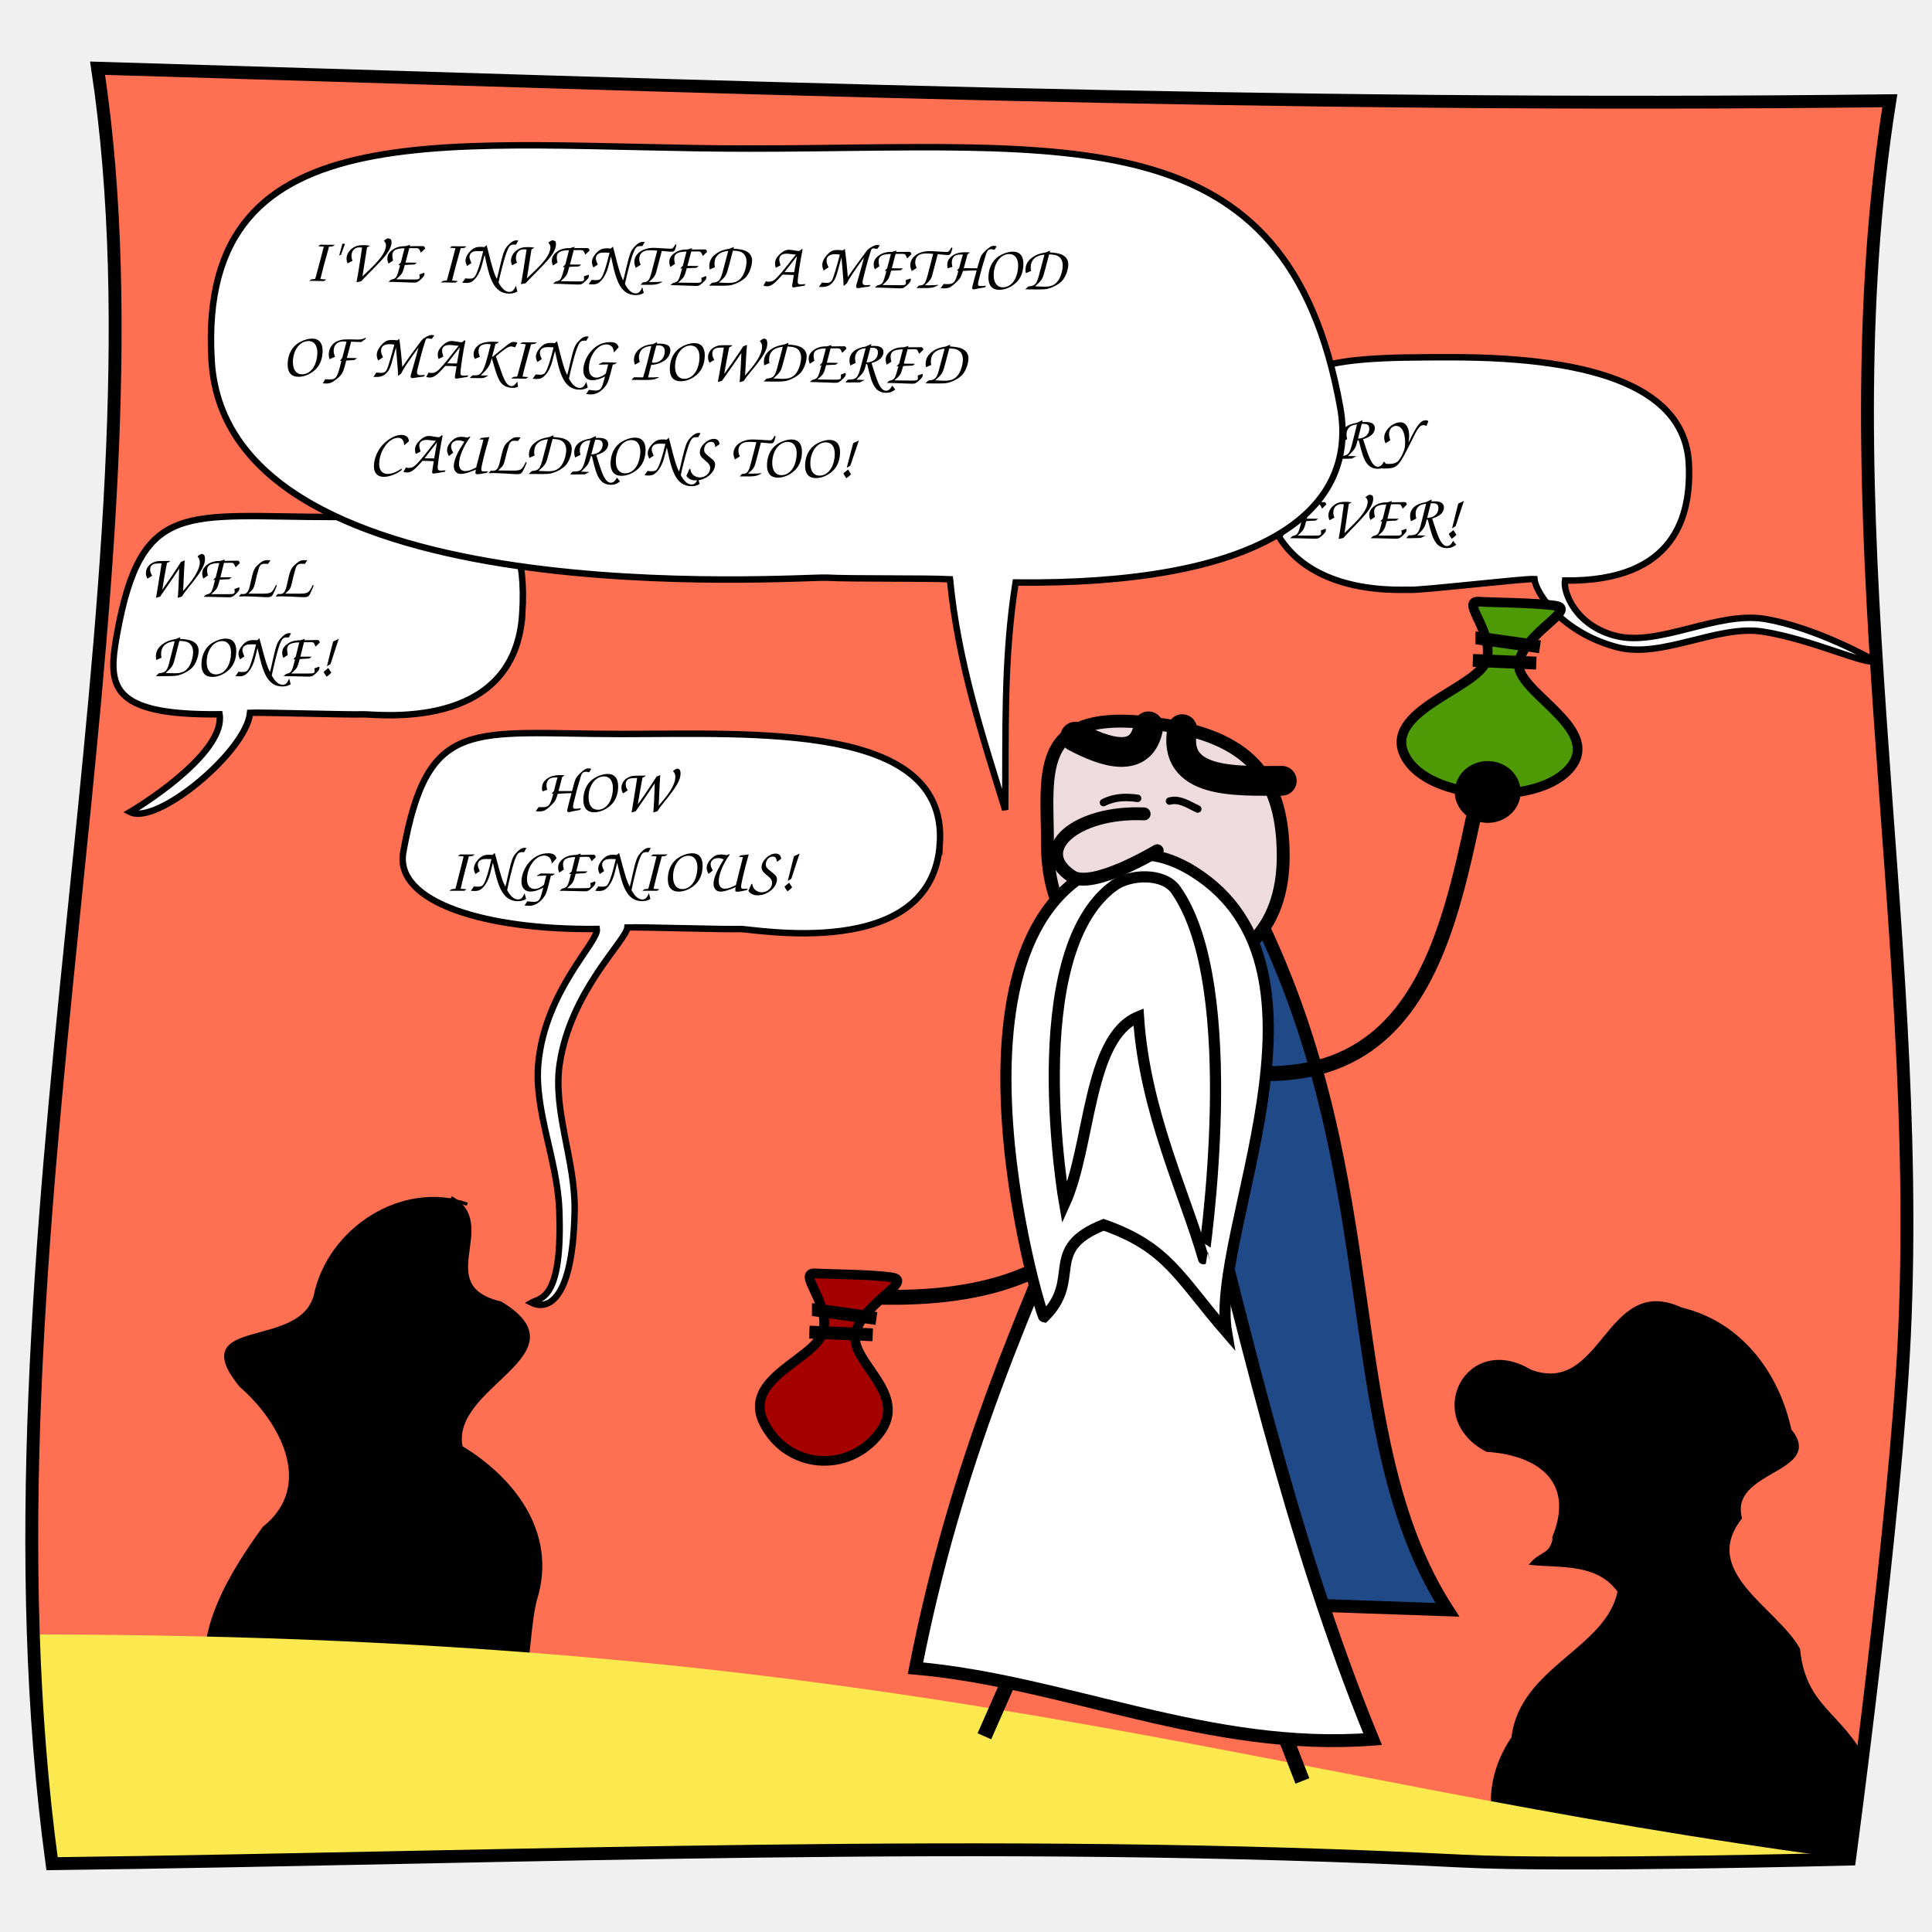
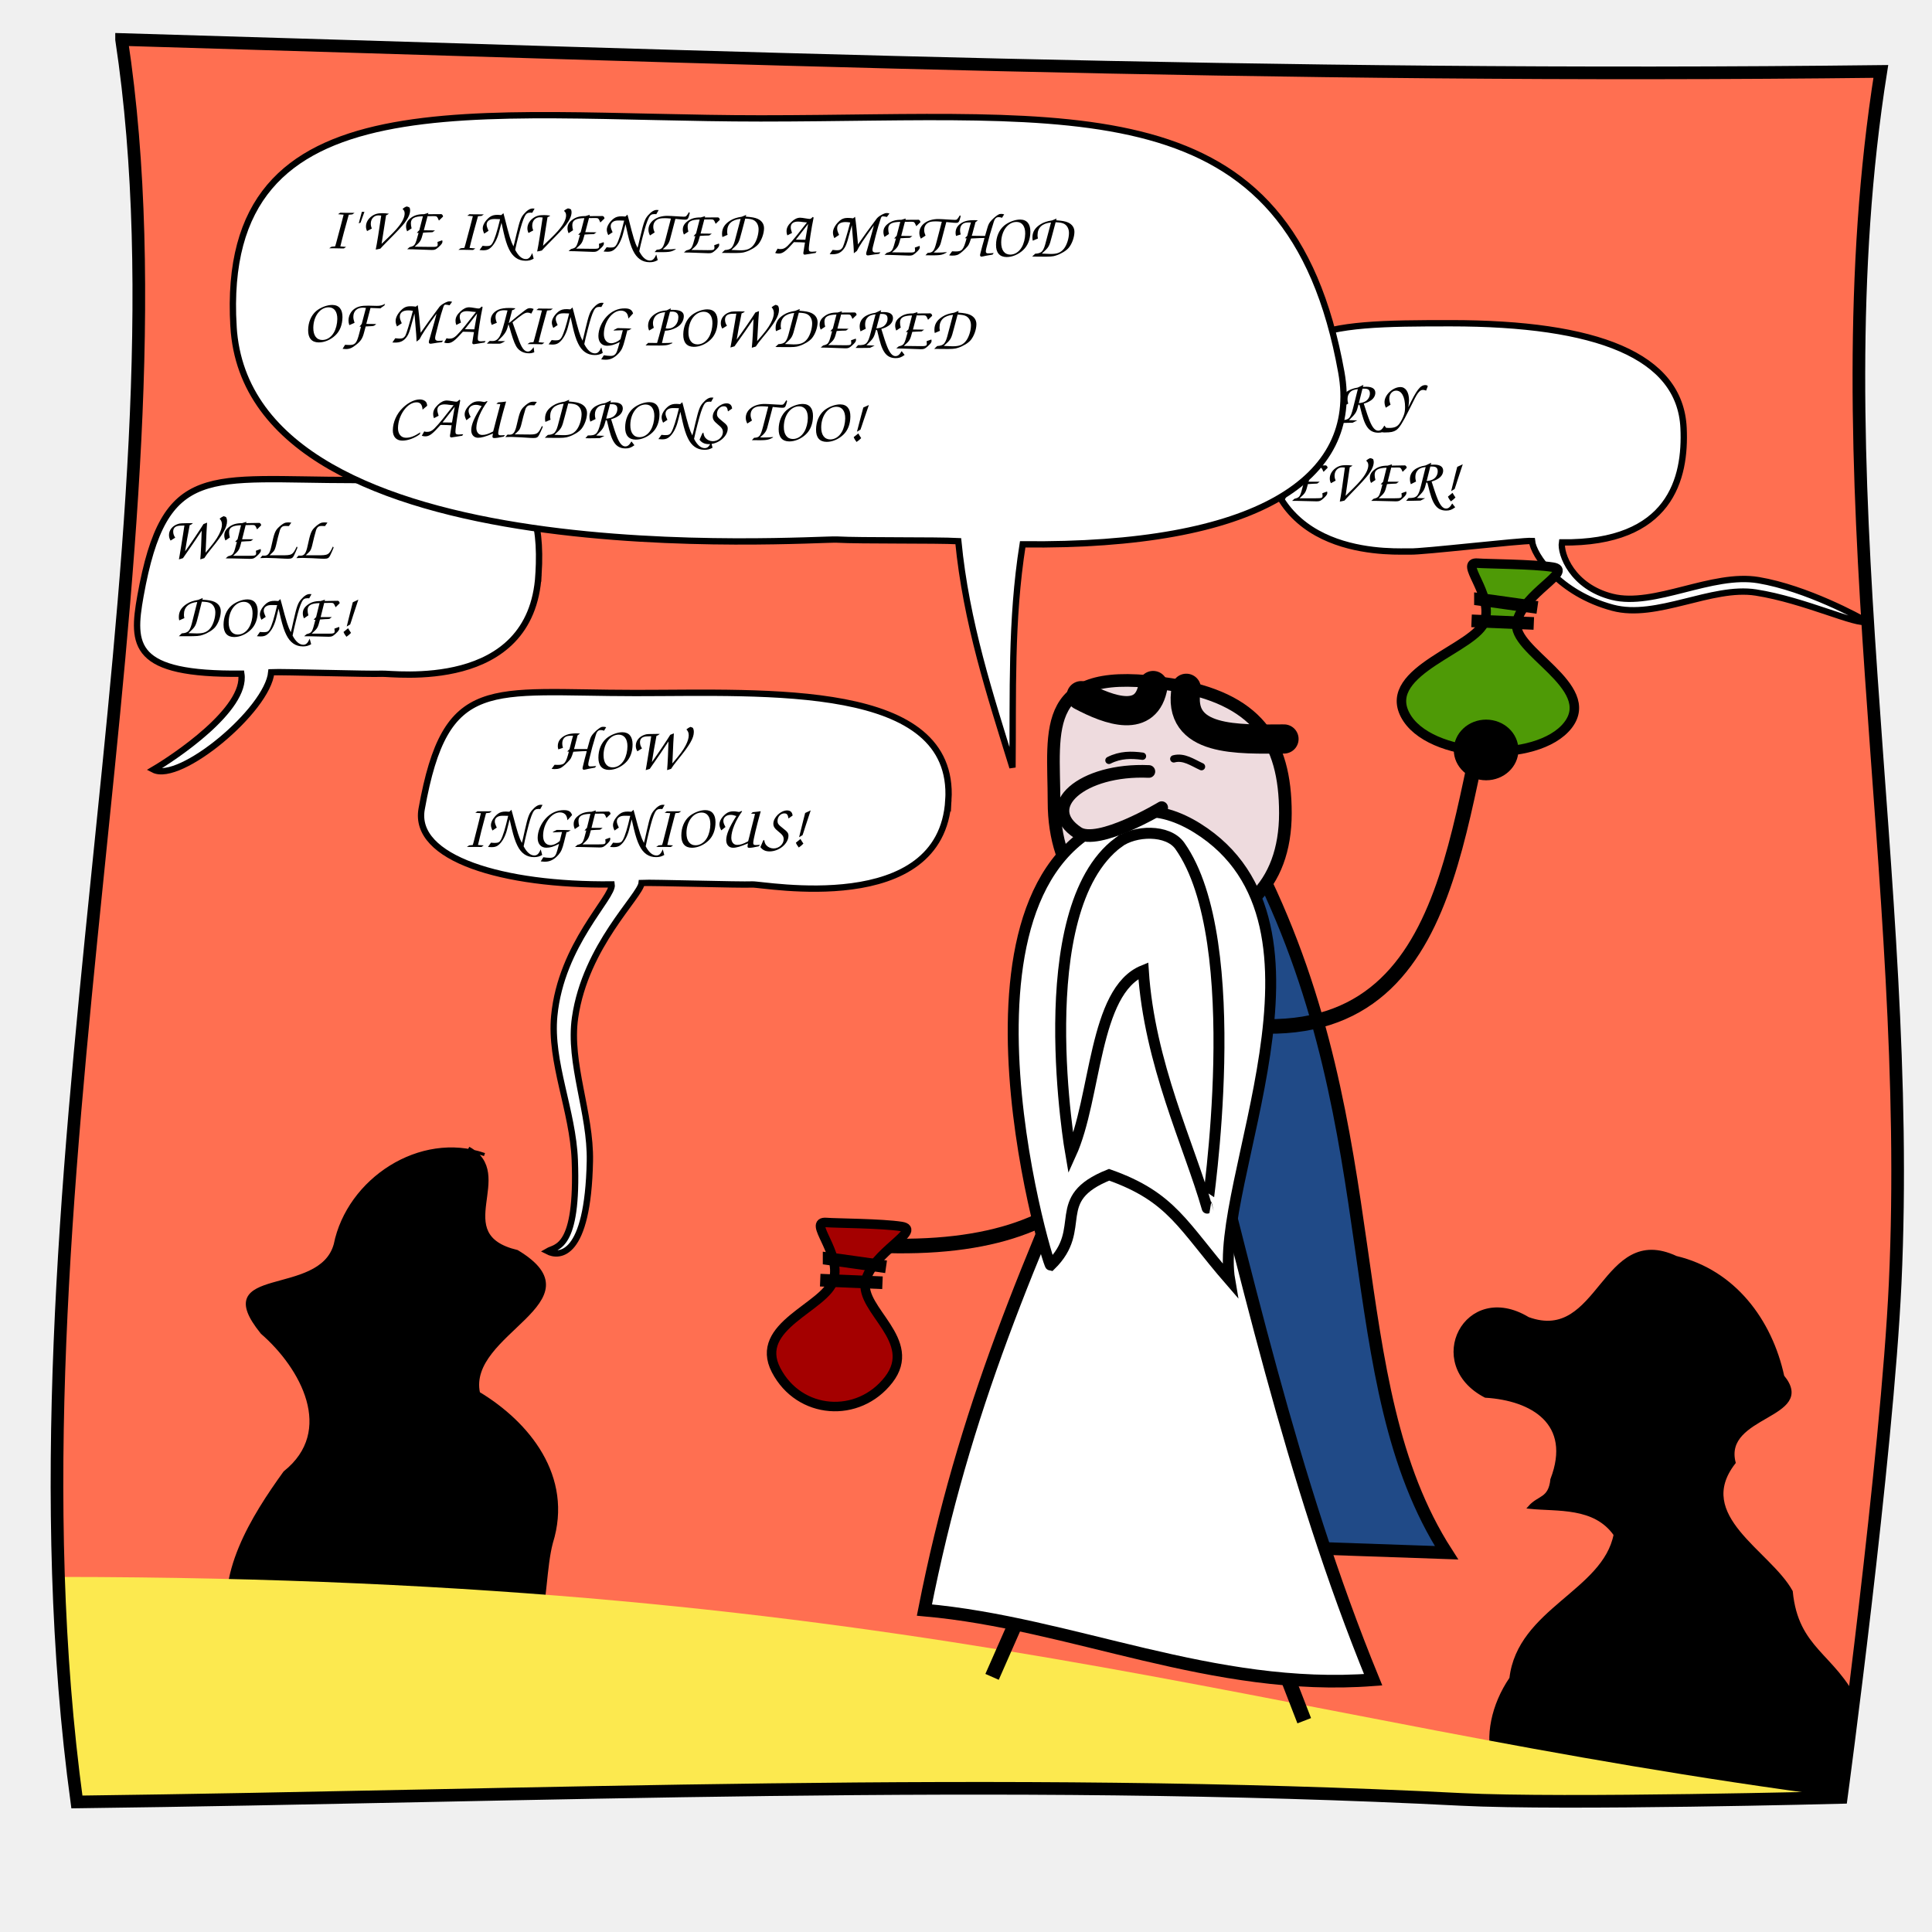
- <svg xmlns="http://www.w3.org/2000/svg" width="600" height="600" id="svg2" version="1.1">
+ <svg xmlns="http://www.w3.org/2000/svg" width="300" height="300" id="svg2" version="1.1">
  <defs id="defs4" />
-   <g id="layer1" transform="translate(0,-452.3622)">
-     <path id="path4057" d="m 30.305,473.545 c 193.893,5.667 362.588,12.38 556.594,10.102 -20.113,126.97 10.498,255.016 4.533,383.453 -2.559,55.093 -17.05,162.619 -17.05,162.619 0,0 -87.667,2.287 -120.259,0.625 -145.813,-7.436 -291.978,-1.037 -437.961,0.806 C -9.737,840.517 54.211,631.447 30.305,473.545 z" style="fill:#ff6f51;stroke:none;stroke-width:4;stroke-linecap:butt;stroke-linejoin:miter;stroke-opacity:1;stroke-miterlimit:4;stroke-dasharray:none;fill-opacity:1" />
-     <path style="fill:#000000;stroke:#000000;stroke-width:1px;stroke-linecap:butt;stroke-linejoin:miter;stroke-opacity:1" d="m 145.128,826.333 c -20.355,-7.037 -43.074,7.964 -47.207,28.458 -4.774,17.434 -40.32,6.706 -23.168,27.878 12.641,10.974 23.659,31.103 7.19,44.249 -10.023,13.917 -21.998,32.81 -16.7,50.421 20.77,16.713 51.689,10.635 76.932,12.866 24.753,4.206 20.058,-25.855 24.093,-41.088 6.542,-20.922 -7.434,-37.892 -23.053,-47.28 -4.151,-19.266 38.576,-28.99 12.206,-44.827 -22.005,-5.24 -0.223,-24.373 -15.344,-32.698" id="path4059" />
-     <path style="fill:#000000;stroke:#000000;stroke-width:1px;stroke-linecap:butt;stroke-linejoin:miter;stroke-opacity:1" d="m 482.853,929.124 c 6.813,-17.812 -6.286,-25.461 -21.045,-26.368 -19.59,-10.158 -6.177,-36.424 13.484,-24.537 22.862,8.342 23.566,-30.16 46.816,-19.313 18.292,4.355 29.92,19.901 33.748,37.606 10.662,12.924 -19.304,11.923 -15.391,27.274 -13.2,16.981 11.152,28.249 18.074,40.798 1.798,18.407 13.414,19.819 20.906,35.413 l -5.75,29.649 c -27.8,0.793 -87.56,2.121 -87.56,2.121 -24.167,0.337 -27.883,-22.661 -16.249,-39.71 2.489,-21.657 29.474,-27.405 32.976,-45.498 -6.498,-9.266 -18.306,-7.74 -27.101,-8.656 2.987,-3.424 6.405,-2.376 7.094,-8.78 z" id="path4061" />
-     <path id="path4055" d="m 574.382,1029.718 c 0,0 -87.667,2.287 -120.259,0.625 -145.813,-7.436 -291.978,-1.037 -437.961,0.806 -3.192,-23.494 -5.332,-47.386 -5.814,-71.19 272.372,0.141 379.321,45.603 564.034,69.76 z" style="fill:#fce94f;stroke:none;stroke-width:4;stroke-linecap:butt;stroke-linejoin:miter;stroke-miterlimit:4;stroke-opacity:1;stroke-dasharray:none" />
-     <path style="fill:#204a87;stroke:#000000;stroke-width:4;stroke-linecap:butt;stroke-linejoin:miter;stroke-miterlimit:4;stroke-opacity:1;stroke-dasharray:none" d="m 390.201,735.878 c 41.716,84.271 24.485,162.329 59.286,216.429 l -123.571,-4.286" id="path3843" />
-     <path style="color:#000000;fill:#eedbde;fill-opacity:1;fill-rule:nonzero;stroke:#000000;stroke-width:4;stroke-linecap:round;stroke-linejoin:round;stroke-miterlimit:4;stroke-opacity:1;stroke-dasharray:none;stroke-dashoffset:0;marker:none;visibility:visible;display:inline;overflow:visible;enable-background:accumulate" d="m 398.511,718.324 c 0,23.083 -13.785,36.08 -36.957,36.08 -23.172,0 -36.243,-16.569 -36.243,-39.652 0,-23.083 -4.987,-43.889 36.957,-37.152 27.088,4.351 36.243,17.641 36.243,40.723 z" id="path2987" />
-     <path id="path3763" style="fill:none;stroke:#000000;stroke-width:4.618;stroke-linecap:butt;stroke-linejoin:miter;stroke-miterlimit:4;stroke-opacity:1;stroke-dasharray:none" d="m 364.029,781.246 c 86.715,24.223 86.514,-53.864 99.791,-102.266 m -106.389,94.843 c -1.767,48.457 -17.654,86.828 -95.668,80.823 m 99.791,-105.564 -6.185,129.688 -49.659,112.806 m 98.762,13.874 -49.103,-126.679" />
-     <path style="fill:#ffffff;stroke:#000000;stroke-width:4;stroke-linecap:butt;stroke-linejoin:miter;stroke-miterlimit:4;stroke-opacity:1;stroke-dasharray:none" d="m 345.558,796.056 c -28.696,65.129 -48.688,110.593 -61.255,174.379 46.747,4.124 91.219,25.932 141.97,22.05 C 400.148,928.725 385.691,861.63 368.416,795.342" id="path3841" />
-     <g id="g3765" transform="matrix(1.513784,0,0,1.513784,-136.9726,-315.9703)">
+   <g id="layer1" transform="translate(0,-752.3622)">
+     <path id="path4057" d="m 18.879,758.497 c 95.162,2.782 177.957,6.076 273.174,4.958 -9.872,62.317 5.153,125.161 2.225,188.198 -1.256,27.039 -8.368,79.813 -8.368,79.813 0,0 -43.027,1.122 -59.022,0.307 -71.564,-3.649 -143.302,-0.509 -214.95,0.396 -12.711,-93.562 18.674,-196.173 6.941,-273.67 z" style="fill:#ff6f51;fill-opacity:1;stroke:none" />
+     <path style="fill:#000000;stroke:#000000;stroke-width:0.491px;stroke-linecap:butt;stroke-linejoin:miter;stroke-opacity:1" d="m 75.234,931.644 c -9.99,-3.454 -21.14,3.909 -23.169,13.967 -2.343,8.556 -19.789,3.291 -11.371,13.683 6.204,5.386 11.612,15.265 3.529,21.717 -4.919,6.83 -10.797,16.103 -8.196,24.746 10.194,8.203 25.369,5.22 37.758,6.315 12.149,2.064 9.845,-12.69 11.825,-20.166 3.211,-10.269 -3.648,-18.597 -11.314,-23.205 -2.037,-9.456 18.933,-14.228 5.991,-22.001 -10.8,-2.572 -0.11,-11.962 -7.531,-16.048" id="path4059" />
+     <path style="fill:#000000;stroke:#000000;stroke-width:0.491px;stroke-linecap:butt;stroke-linejoin:miter;stroke-opacity:1" d="m 240.989,982.094 c 3.344,-8.742 -3.085,-12.496 -10.329,-12.941 -9.615,-4.986 -3.032,-17.877 6.618,-12.043 11.22,4.094 11.566,-14.802 22.977,-9.479 8.978,2.137 14.685,9.767 16.563,18.457 5.233,6.343 -9.474,5.852 -7.554,13.386 -6.479,8.334 5.473,13.865 8.87,20.024 0.882,9.034 6.583,9.727 10.261,17.381 l -2.822,14.552 c -13.644,0.389 -42.974,1.041 -42.974,1.041 -11.861,0.166 -13.685,-11.122 -7.975,-19.489 1.222,-10.629 14.466,-13.451 16.185,-22.33 -3.189,-4.548 -8.985,-3.799 -13.301,-4.248 1.466,-1.681 3.144,-1.166 3.482,-4.309 z" id="path4061" />
+     <path id="path4055" d="m 285.911,1031.465 c 0,0 -43.027,1.122 -59.022,0.307 -71.564,-3.649 -143.302,-0.509 -214.95,0.396 -1.567,-11.53 -2.617,-23.257 -2.854,-34.94 133.679,0.069 186.17,22.382 276.826,34.238 z" style="fill:#fce94f;stroke:none" />
+     <path style="fill:#204a87;stroke:#000000;stroke-width:1.963;stroke-linecap:butt;stroke-linejoin:miter;stroke-miterlimit:4;stroke-opacity:1;stroke-dasharray:none" d="m 195.516,887.249 c 20.474,41.36 12.017,79.67 29.097,106.222 l -60.648,-2.103" id="path3843" />
+     <path style="color:#000000;fill:#eedbde;fill-opacity:1;fill-rule:nonzero;stroke:#000000;stroke-width:1.963;stroke-linecap:round;stroke-linejoin:round;stroke-miterlimit:4;stroke-opacity:1;stroke-dasharray:none;stroke-dashoffset:0;marker:none;visibility:visible;display:inline;overflow:visible;enable-background:accumulate" d="m 199.594,878.634 c 0,11.329 -6.765,17.708 -18.138,17.708 -11.373,0 -17.788,-8.132 -17.788,-19.461 0,-11.329 -2.448,-21.54 18.138,-18.234 13.294,2.135 17.788,8.658 17.788,19.987 z" id="path2987" />
+     <path id="path3763" style="fill:none;stroke:#000000;stroke-width:2.267;stroke-linecap:butt;stroke-linejoin:miter;stroke-miterlimit:4;stroke-opacity:1;stroke-dasharray:none" d="m 182.67,909.516 c 42.559,11.888 42.461,-26.436 48.977,-50.192 m -52.215,46.549 c -0.867,23.783 -8.664,42.615 -46.953,39.668 m 48.977,-51.811 -3.036,63.65 -24.372,55.365 m 48.472,6.809 -24.099,-62.174" />
+     <path style="fill:#ffffff;stroke:#000000;stroke-width:1.963;stroke-linecap:butt;stroke-linejoin:miter;stroke-miterlimit:4;stroke-opacity:1;stroke-dasharray:none" d="m 173.605,916.785 c -14.084,31.965 -23.896,54.279 -30.064,85.584 22.943,2.024 44.77,12.728 69.678,10.822 -12.822,-31.293 -19.917,-64.223 -28.396,-96.757" id="path3841" />
+     <g id="g3765" transform="matrix(0.74296,0,0,0.74296,-63.21956,371.0058)">
      <path id="path2991" d="m 322.857,683.163 c -44.128,8.899 -18.896,94.481 -18.192,94.575 7.958,-7.752 -0.441,-13.858 12.231,-18.916 13.204,4.663 15.359,10.664 25.212,22.028 -3.512,-20.322 25.329,-74.399 -6.752,-94.472 -3.647,-2.282 -8.283,-4.065 -12.5,-3.214 z" style="fill:#ffffff;stroke:#000000;stroke-width:2.288;stroke-linecap:butt;stroke-linejoin:miter;stroke-miterlimit:4;stroke-opacity:1;stroke-dasharray:none" />
      <path id="path2989" d="m 318.824,689.368 c -18.879,14.148 -9.937,65.154 -9.937,65.154 5.394,-11.849 4.707,-34.118 15.16,-38.379 1.27,19.442 9.547,36.393 13.349,49.654 -0.07,0.04 8.419,-55.744 -5.714,-75.714 -2.48,-3.504 -9.422,-3.288 -12.857,-0.714 z" style="fill:#ffffff;stroke:#000000;stroke-width:2.288;stroke-linecap:butt;stroke-linejoin:miter;stroke-miterlimit:4;stroke-opacity:1;stroke-dasharray:none" />
    </g>
-     <path style="fill:none;stroke:#000000;stroke-width:2.309;stroke-linecap:round;stroke-linejoin:miter;stroke-miterlimit:4;stroke-opacity:1;stroke-dasharray:none" d="m 342.687,701.611 c 3.634,-1.838 7.137,-1.782 10.612,-1.316" id="path3769" />
-     <path style="fill:none;stroke:#000000;stroke-width:2.309;stroke-linecap:round;stroke-linejoin:miter;stroke-miterlimit:4;stroke-opacity:1;stroke-dasharray:none" d="m 363.202,701.141 c 3.171,-0.858 5.92,1.163 8.774,2.467" id="path3771" />
-     <path style="fill:none;stroke:#000000;stroke-width:9.237;stroke-linecap:round;stroke-linejoin:miter;stroke-miterlimit:4;stroke-opacity:1;stroke-dasharray:none" d="m 367.164,678.807 c -3.22,17.178 16.678,16.088 30.908,16.037" id="path3773" />
-     <path style="fill:none;stroke:#000000;stroke-width:9.237;stroke-linecap:round;stroke-linejoin:miter;stroke-miterlimit:4;stroke-opacity:1;stroke-dasharray:none" d="m 356.667,677.932 c -1.99,12.163 -13.732,7.984 -22.744,3.207" id="path3775" />
-     <g transform="translate(481.8608,-532.4642)" id="g4150">
+     <path style="fill:none;stroke:#000000;stroke-width:1.133;stroke-linecap:round;stroke-linejoin:miter;stroke-miterlimit:4;stroke-opacity:1;stroke-dasharray:none" d="m 172.196,870.431 c 1.783,-0.902 3.503,-0.874 5.208,-0.646" id="path3769" />
+     <path style="fill:none;stroke:#000000;stroke-width:1.133;stroke-linecap:round;stroke-linejoin:miter;stroke-miterlimit:4;stroke-opacity:1;stroke-dasharray:none" d="m 182.264,870.2 c 1.556,-0.421 2.905,0.571 4.306,1.211" id="path3771" />
+     <path style="fill:none;stroke:#000000;stroke-width:4.533;stroke-linecap:round;stroke-linejoin:miter;stroke-miterlimit:4;stroke-opacity:1;stroke-dasharray:none" d="m 184.209,859.239 c -1.58,8.431 8.186,7.896 15.169,7.871" id="path3773" />
+     <path style="fill:none;stroke:#000000;stroke-width:4.533;stroke-linecap:round;stroke-linejoin:miter;stroke-miterlimit:4;stroke-opacity:1;stroke-dasharray:none" d="m 179.057,858.81 c -0.977,5.969 -6.74,3.918 -11.162,1.574" id="path3775" />
+     <g transform="matrix(0.4907966,0,0,0.4907966,240.5018,264.7513)" id="g4150">
      <path id="path4152" d="m -89.876,1133.771 c 2.222,37.385 42.478,34.029 45.992,34.224 3.514,0.195 35.272,-3.516 38.555,-3.339 0.429,4.405 8.507,16.549 25.526,21.129 13.943,3.752 31.304,-7.006 45.315,-4.815 15.475,2.42 32.236,10.571 34.997,9.147 -2.186,-1.285 -18.909,-10.468 -34.164,-13.055 -14.733,-2.498 -32.987,8.602 -46.275,5.274 -12.689,-3.178 -16.486,-13.613 -15.917,-17.212 34.402,0.38 39.217,-20.29 38.474,-36.207 -1.07,-22.903 -27.419,-33.144 -73.697,-33.144 -41.808,0 -61.029,0.613 -58.807,37.998 z" style="fill:#ffffff;stroke:#000000;stroke-width:2;stroke-linecap:butt;stroke-linejoin:miter;stroke-miterlimit:4;stroke-opacity:1;stroke-dasharray:none" />
      <text xml:space="preserve" style="font-size:19.713px;font-style:normal;font-variant:normal;font-weight:normal;font-stretch:normal;text-align:center;line-height:125%;letter-spacing:0px;word-spacing:0px;text-anchor:middle;fill:#000000;fill-opacity:1;stroke:none;font-family:Arial;-inkscape-font-specification:Arial" x="9.783" y="1127.328" id="text4154">
        <tspan x="15.673" y="1127.328" id="tspan4158" style="font-style:normal;font-variant:normal;font-weight:normal;font-stretch:normal;text-align:end;text-anchor:end;font-family:Comic Sans MS;-inkscape-font-specification:Comic Sans MS">VERY  </tspan>
        <tspan x="9.783" y="1151.969" style="font-style:normal;font-variant:normal;font-weight:normal;font-stretch:normal;text-align:end;text-anchor:end;font-family:Comic Sans MS;-inkscape-font-specification:Comic Sans MS" id="tspan4162">CLEVER!</tspan>
      </text>
    </g>
-     <g id="g3828" transform="translate(55.55839,-2.020306)">
+     <g id="g3828" transform="matrix(0.4907966,0,0,0.4907966,31.27398,525.0914)">
      <path id="path3799" d="m 403.808,641.242 c 2.829,0.241 17.542,0.281 23.739,1.263 6.849,1.085 -9.533,8.41 -11.364,17.425 -1.832,9.015 25.78,20.188 16.162,32.577 -9.618,12.39 -44.172,10.812 -51.518,-3.283 -7.345,-14.095 22.706,-21.106 25.254,-29.799 2.548,-8.693 -8.359,-18.701 -2.273,-18.183 z" style="fill:#4e9a06;stroke:#000000;stroke-width:3;stroke-linecap:butt;stroke-linejoin:miter;stroke-miterlimit:4;stroke-opacity:1;stroke-dasharray:none" />
      <path id="path3803" d="m 402.672,652.48 c 0.568,0 20.014,2.778 20.014,2.778" style="fill:none;stroke:#000000;stroke-width:4;stroke-linecap:butt;stroke-linejoin:miter;stroke-miterlimit:4;stroke-opacity:1;stroke-dasharray:none" />
      <path id="path3805" d="m 401.851,659.488 19.698,0.821" style="fill:none;stroke:#000000;stroke-width:4;stroke-linecap:butt;stroke-linejoin:miter;stroke-miterlimit:4;stroke-opacity:1;stroke-dasharray:none" />
    </g>
-     <path style="color:#000000;fill:#000000;fill-opacity:1;fill-rule:nonzero;stroke:none;stroke-width:3;marker:none;visibility:visible;display:inline;overflow:visible;enable-background:accumulate" id="path3801" d="m 419.466,207.808 a 10.228,9.596 0 1 1 -20.456,0 10.228,9.596 0 1 1 20.456,0 z" transform="translate(52.78047,490.5077)" />
-     <g id="g3833" transform="translate(-150.5127,206.5762)">
+     <path style="color:#000000;fill:#000000;fill-opacity:1;fill-rule:nonzero;stroke:none;stroke-width:3;marker:none;visibility:visible;display:inline;overflow:visible;enable-background:accumulate" id="path3801" d="m 419.466,207.808 a 10.228,9.596 0 1 1 -20.456,0 10.228,9.596 0 1 1 20.456,0 z" transform="matrix(0.4907966,0,0,0.4907966,29.91059,766.8225)" />
+     <g id="g3833" transform="matrix(0.4907966,0,0,0.4907966,-69.86502,627.4699)">
      <path style="fill:#a40000;stroke:#000000;stroke-width:3;stroke-linecap:butt;stroke-linejoin:miter;stroke-miterlimit:4;stroke-opacity:1;stroke-dasharray:none" d="m 403.808,641.242 c 2.829,0.241 17.542,0.281 23.739,1.263 6.849,1.085 -9.533,8.41 -11.364,17.425 -1.832,9.015 16.941,18.672 7.324,31.062 -9.618,12.39 -28.263,11.065 -35.608,-3.03 -7.345,-14.095 15.635,-19.844 18.183,-28.537 2.548,-8.693 -8.359,-18.701 -2.273,-18.183 z" id="path3835" />
      <path style="fill:none;stroke:#000000;stroke-width:4;stroke-linecap:butt;stroke-linejoin:miter;stroke-miterlimit:4;stroke-opacity:1;stroke-dasharray:none" d="m 402.672,652.48 c 0.568,0 20.014,2.778 20.014,2.778" id="path3837" />
      <path style="fill:none;stroke:#000000;stroke-width:4;stroke-linecap:butt;stroke-linejoin:miter;stroke-miterlimit:4;stroke-opacity:1;stroke-dasharray:none" d="m 401.851,659.488 19.698,0.821" id="path3839" />
    </g>
-     <path style="fill:#eedbde;stroke:#000000;stroke-width:4;stroke-linecap:round;stroke-linejoin:miter;stroke-miterlimit:4;stroke-opacity:1;stroke-dasharray:none" d="m 355.321,705.122 c -21.164,-0.935 -34.935,11.212 -22.44,19.407 6.38,4.184 26.499,-7.962 26.499,-7.962" id="path3845" />
-     <path style="fill:none;stroke:#000000;stroke-width:4;stroke-linecap:butt;stroke-linejoin:miter;stroke-opacity:1;stroke-miterlimit:4;stroke-dasharray:none" d="m 30.305,473.545 c 193.893,5.667 362.588,12.38 556.594,10.102 -20.113,126.97 10.498,255.016 4.533,383.453 -2.559,55.093 -17.05,162.619 -17.05,162.619 0,0 -87.667,2.287 -120.259,0.625 -145.813,-7.436 -291.978,-1.037 -437.961,0.806 C -9.737,840.517 54.211,631.447 30.305,473.545 z" id="path4047" />
-     <g id="g4080" transform="translate(125.2589,-490.9341)">
+     <path style="fill:#eedbde;stroke:#000000;stroke-width:1.963;stroke-linecap:round;stroke-linejoin:miter;stroke-miterlimit:4;stroke-opacity:1;stroke-dasharray:none" d="m 178.397,872.155 c -10.387,-0.459 -17.146,5.503 -11.013,9.525 3.131,2.054 13.005,-3.908 13.005,-3.908" id="path3845" />
+     <path style="fill:none;stroke:#000000;stroke-width:1.963;stroke-linecap:butt;stroke-linejoin:miter;stroke-miterlimit:4;stroke-opacity:1;stroke-dasharray:none" d="m 18.879,758.497 c 95.162,2.782 177.957,6.076 273.174,4.958 -9.872,62.317 5.153,125.161 2.225,188.198 -1.256,27.039 -8.368,79.813 -8.368,79.813 0,0 -43.027,1.122 -59.022,0.307 -71.564,-3.649 -143.302,-0.509 -214.95,0.396 -12.711,-93.562 18.674,-196.173 6.941,-273.67 z" id="path4047" />
+     <g id="g4080" transform="matrix(0.4907966,0,0,0.4907966,65.48277,285.1342)">
      <path style="fill:#ffffff;stroke:#000000;stroke-width:2;stroke-linecap:butt;stroke-linejoin:miter;stroke-miterlimit:4;stroke-opacity:1;stroke-dasharray:none" d="m 36.957,1133.771 c -2.222,37.385 -46.05,31.172 -49.563,31.366 -3.514,0.195 -31.7,-0.659 -34.983,-0.482 -1.169,12.001 -28.955,35.103 -37.267,30.819 6.312,-3.711 29.567,-19.079 27.784,-30.35 -34.402,0.38 -34.719,-8.906 -31.908,-24.59 7.636,-42.601 21.358,-36.679 67.636,-36.679 41.808,0 60.524,-7.468 58.302,29.917 z" id="path4072" />
      <text id="text4074" y="1128.634" x="-30.791" style="font-size:19.713px;font-style:normal;font-variant:normal;font-weight:normal;font-stretch:normal;text-align:center;line-height:125%;letter-spacing:0px;word-spacing:0px;text-anchor:middle;fill:#000000;fill-opacity:1;stroke:none;font-family:Arial;-inkscape-font-specification:Arial" xml:space="preserve">
        <tspan style="font-style:normal;font-variant:normal;font-weight:normal;font-stretch:normal;font-family:Comic Sans MS;-inkscape-font-specification:Comic Sans MS" y="1128.634" x="-30.791" id="tspan4076">WELL</tspan>
        <tspan style="font-style:normal;font-variant:normal;font-weight:normal;font-stretch:normal;font-family:Comic Sans MS;-inkscape-font-specification:Comic Sans MS" id="tspan4078" y="1153.275" x="-30.791">DONE!</tspan>
      </text>
    </g>
-     <g id="g4086">
+     <g id="g4086" transform="matrix(0.4907966,0,0,0.4907966,4.006113,526.083)">
      <path id="path3809" d="m 65.713,564.343 c 4.775,80.351 183.41,66.997 190.962,67.415 7.552,0.419 31.288,0.119 38.344,0.499 2.513,25.793 10.035,48.581 17.154,71.611 0.25,-23.328 -0.604,-46.381 3.227,-70.604 73.939,0.817 106.861,-20.677 100.819,-54.387 -16.412,-91.561 -84.285,-80.37 -183.748,-80.37 -89.857,0 -171.533,-14.515 -166.757,65.836 z" style="fill:#ffffff;stroke:#000000;stroke-width:2;stroke-linecap:butt;stroke-linejoin:miter;stroke-miterlimit:4;stroke-opacity:1;stroke-dasharray:none" />
      <text xml:space="preserve" style="font-size:19.713px;font-style:normal;font-variant:normal;font-weight:normal;font-stretch:normal;text-align:center;line-height:150%;letter-spacing:0px;word-spacing:0px;text-anchor:middle;fill:#000000;fill-opacity:1;stroke:none;font-family:Arial;-inkscape-font-specification:Arial" x="243.444" y="538.433" id="text4154-7" transform="matrix(0.9999308,0.01176086,-0.01176086,0.9999308,0,0)">
        <tspan x="243.444" y="538.433" style="font-style:normal;font-variant:normal;font-weight:normal;font-stretch:normal;text-align:center;line-height:150%;text-anchor:middle;font-family:Comic Sans MS;-inkscape-font-specification:Comic Sans MS" id="tspan4162-3">I'VE INVENTED A METHOD</tspan>
        <tspan x="246.389" y="568.003" style="font-style:normal;font-variant:normal;font-weight:normal;font-stretch:normal;text-align:center;line-height:150%;text-anchor:middle;font-family:Comic Sans MS;-inkscape-font-specification:Comic Sans MS" id="tspan4190">OF MAKING POWDERED          </tspan>
        <tspan x="246.389" y="597.573" style="font-style:normal;font-variant:normal;font-weight:normal;font-stretch:normal;text-align:center;line-height:150%;text-anchor:middle;font-family:Comic Sans MS;-inkscape-font-specification:Comic Sans MS" id="tspan4192">CAULDRONS TOO!              </tspan>
      </text>
    </g>
-     <g transform="translate(242.4366,-424.2641)" id="g4140">
+     <g transform="matrix(0.4907966,0,0,0.4907966,122.9932,317.8556)" id="g4140">
      <path id="path4142" d="m 49.457,1138.414 c -2.222,37.385 -58.55,26.529 -62.063,26.724 -3.514,0.195 -31.7,-0.659 -34.983,-0.482 -0.403,4.14 -17.784,19.816 -21.071,42.612 -2.084,14.454 4.997,30.122 4.685,45.428 -0.622,30.535 -9.754,30.362 -13.381,28.493 2.622,-1.542 9.702,-0.495 8.609,-28.866 -0.602,-15.631 -7.901,-30.958 -6.497,-45.588 2.181,-22.731 18.806,-37.602 18.172,-41.61 -34.402,0.38 -62.934,-8.192 -60.122,-23.876 7.636,-42.601 21.358,-36.679 67.636,-36.679 41.808,0 101.238,-3.539 99.016,33.846 z" style="fill:#ffffff;stroke:#000000;stroke-width:2;stroke-linecap:butt;stroke-linejoin:miter;stroke-miterlimit:4;stroke-opacity:1;stroke-dasharray:none" />
      <text xml:space="preserve" style="font-size:19.713px;font-style:normal;font-variant:normal;font-weight:normal;font-stretch:normal;text-align:center;line-height:125%;letter-spacing:0px;word-spacing:0px;text-anchor:middle;fill:#000000;fill-opacity:1;stroke:none;font-family:Arial;-inkscape-font-specification:Arial" x="-30.791" y="1128.634" id="text4144">
        <tspan id="tspan4146" x="-30.791" y="1128.634" style="font-style:normal;font-variant:normal;font-weight:normal;font-stretch:normal;font-family:Comic Sans MS;-inkscape-font-specification:Comic Sans MS">HOW</tspan>
        <tspan x="-30.791" y="1153.275" id="tspan4148" style="font-style:normal;font-variant:normal;font-weight:normal;font-stretch:normal;font-family:Comic Sans MS;-inkscape-font-specification:Comic Sans MS">INGENIOUS!</tspan>
      </text>
    </g>
  </g>
</svg>
